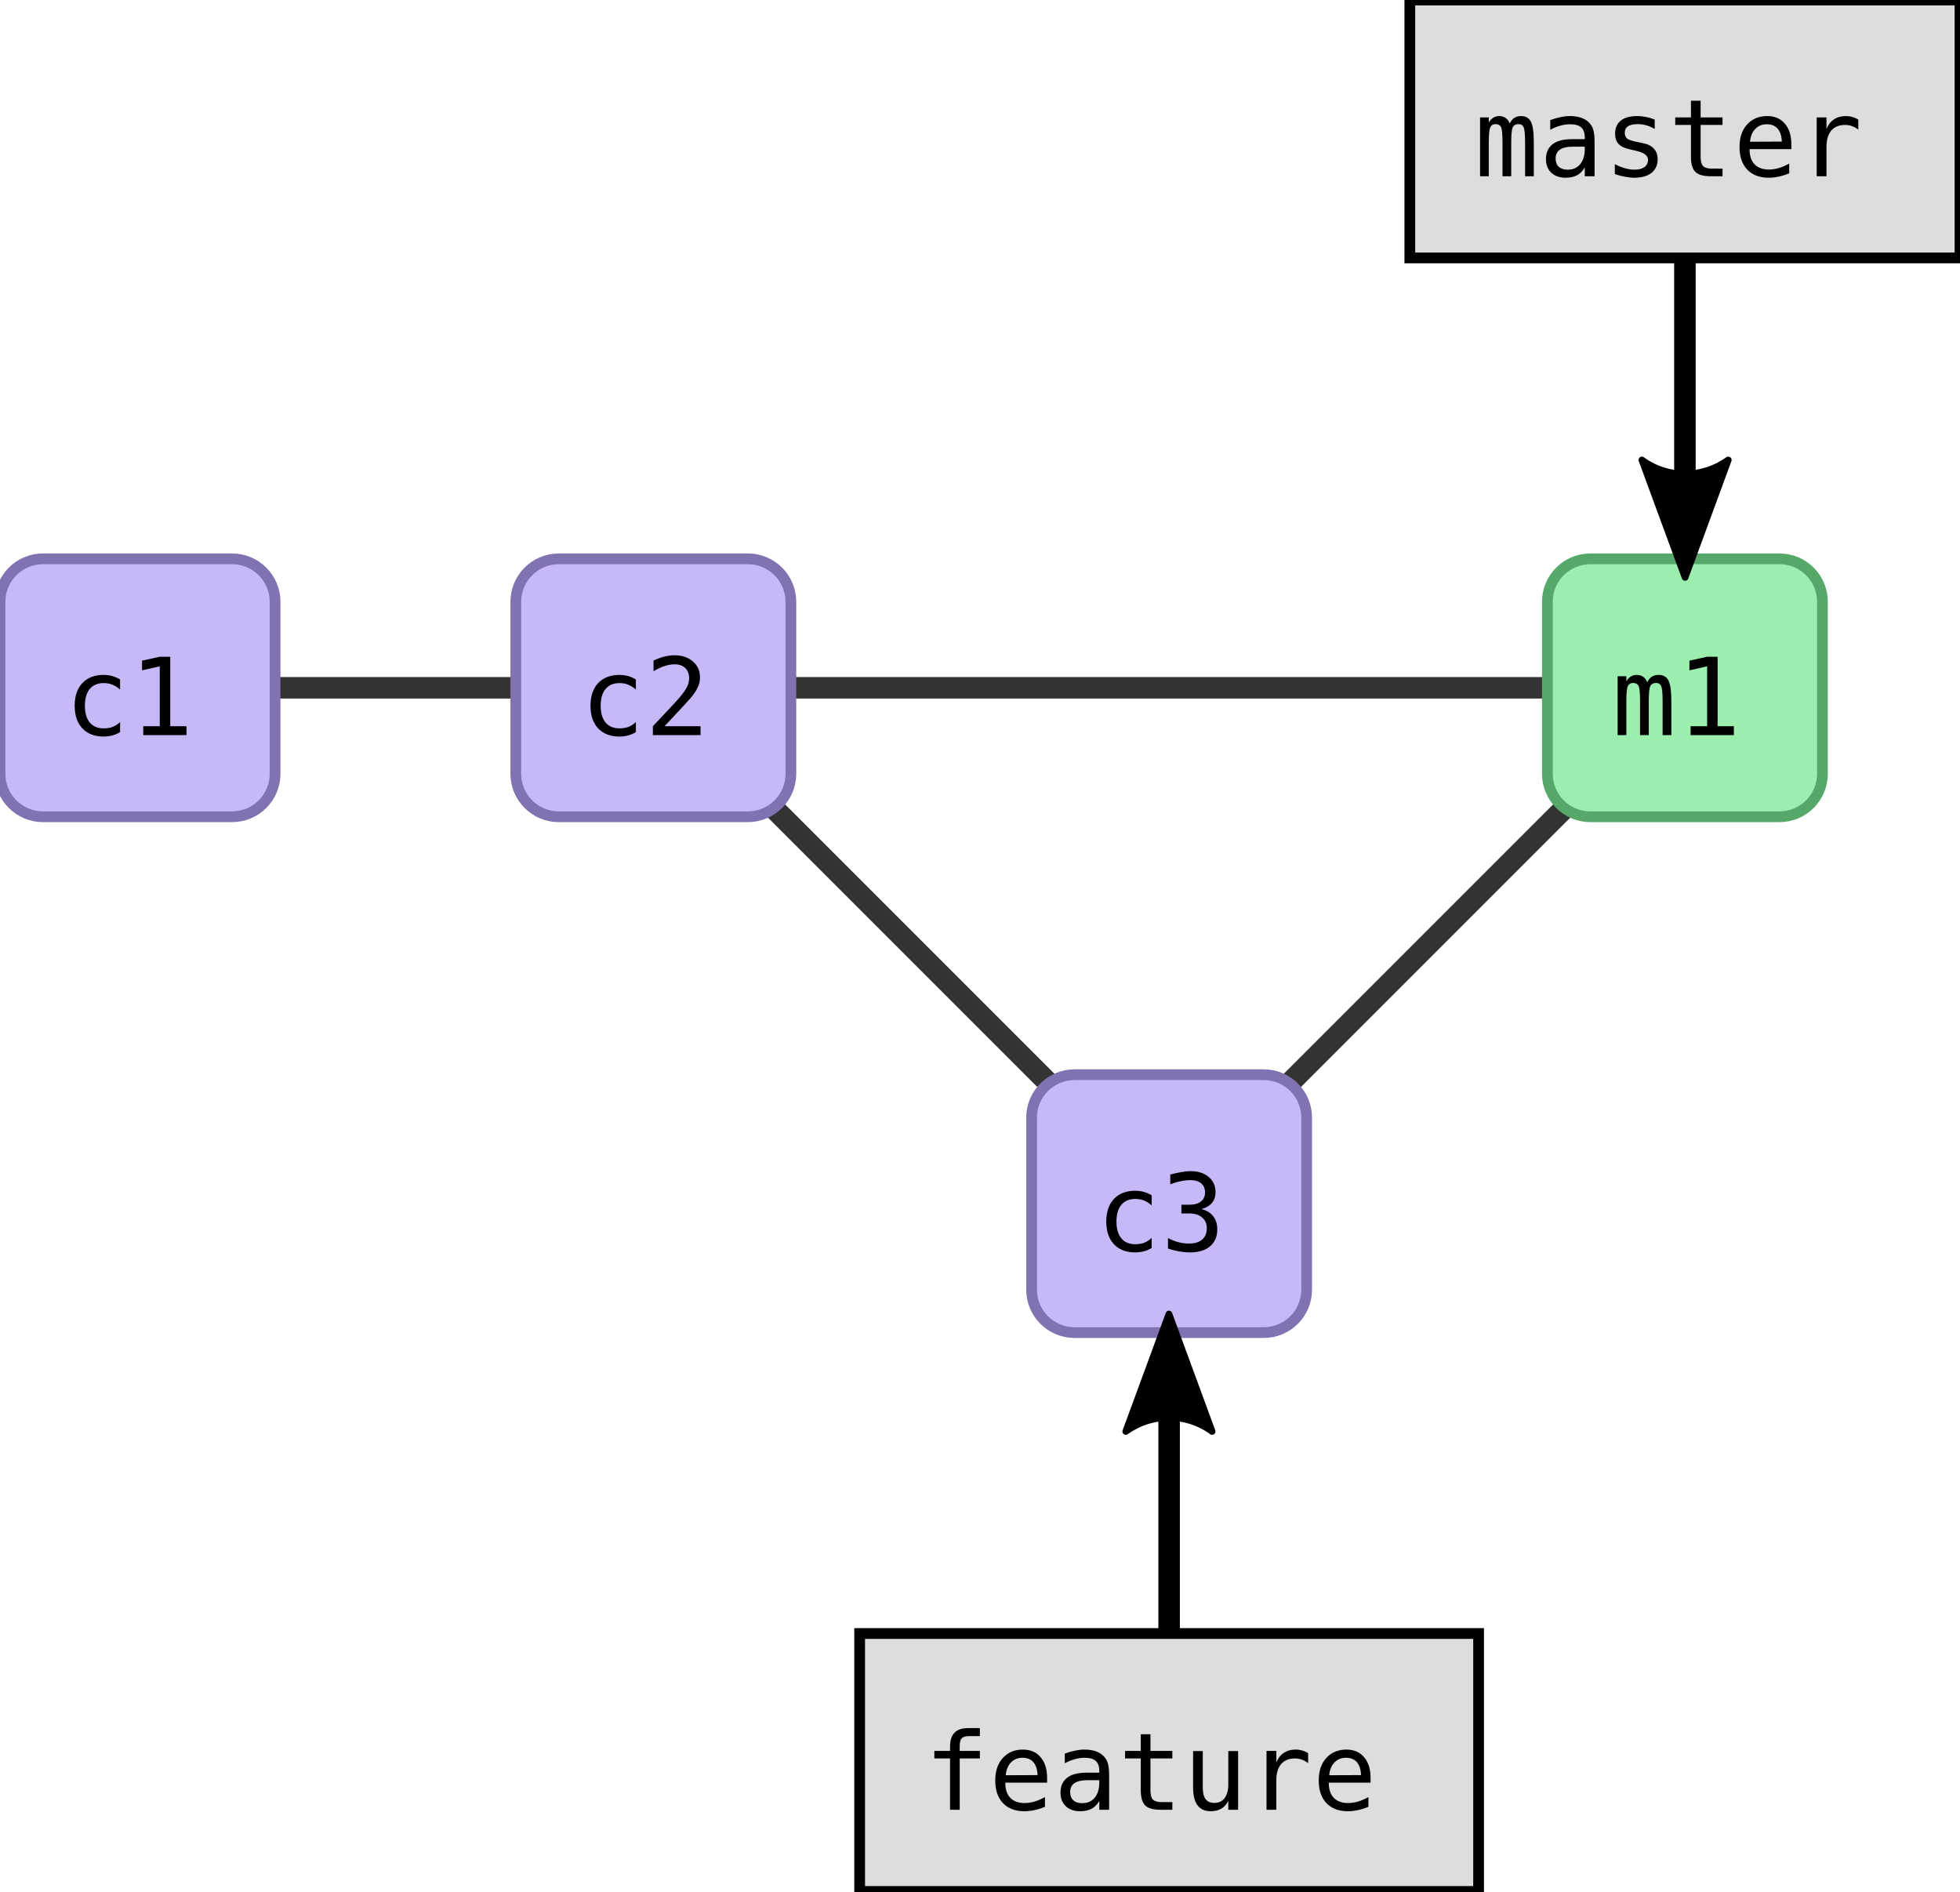
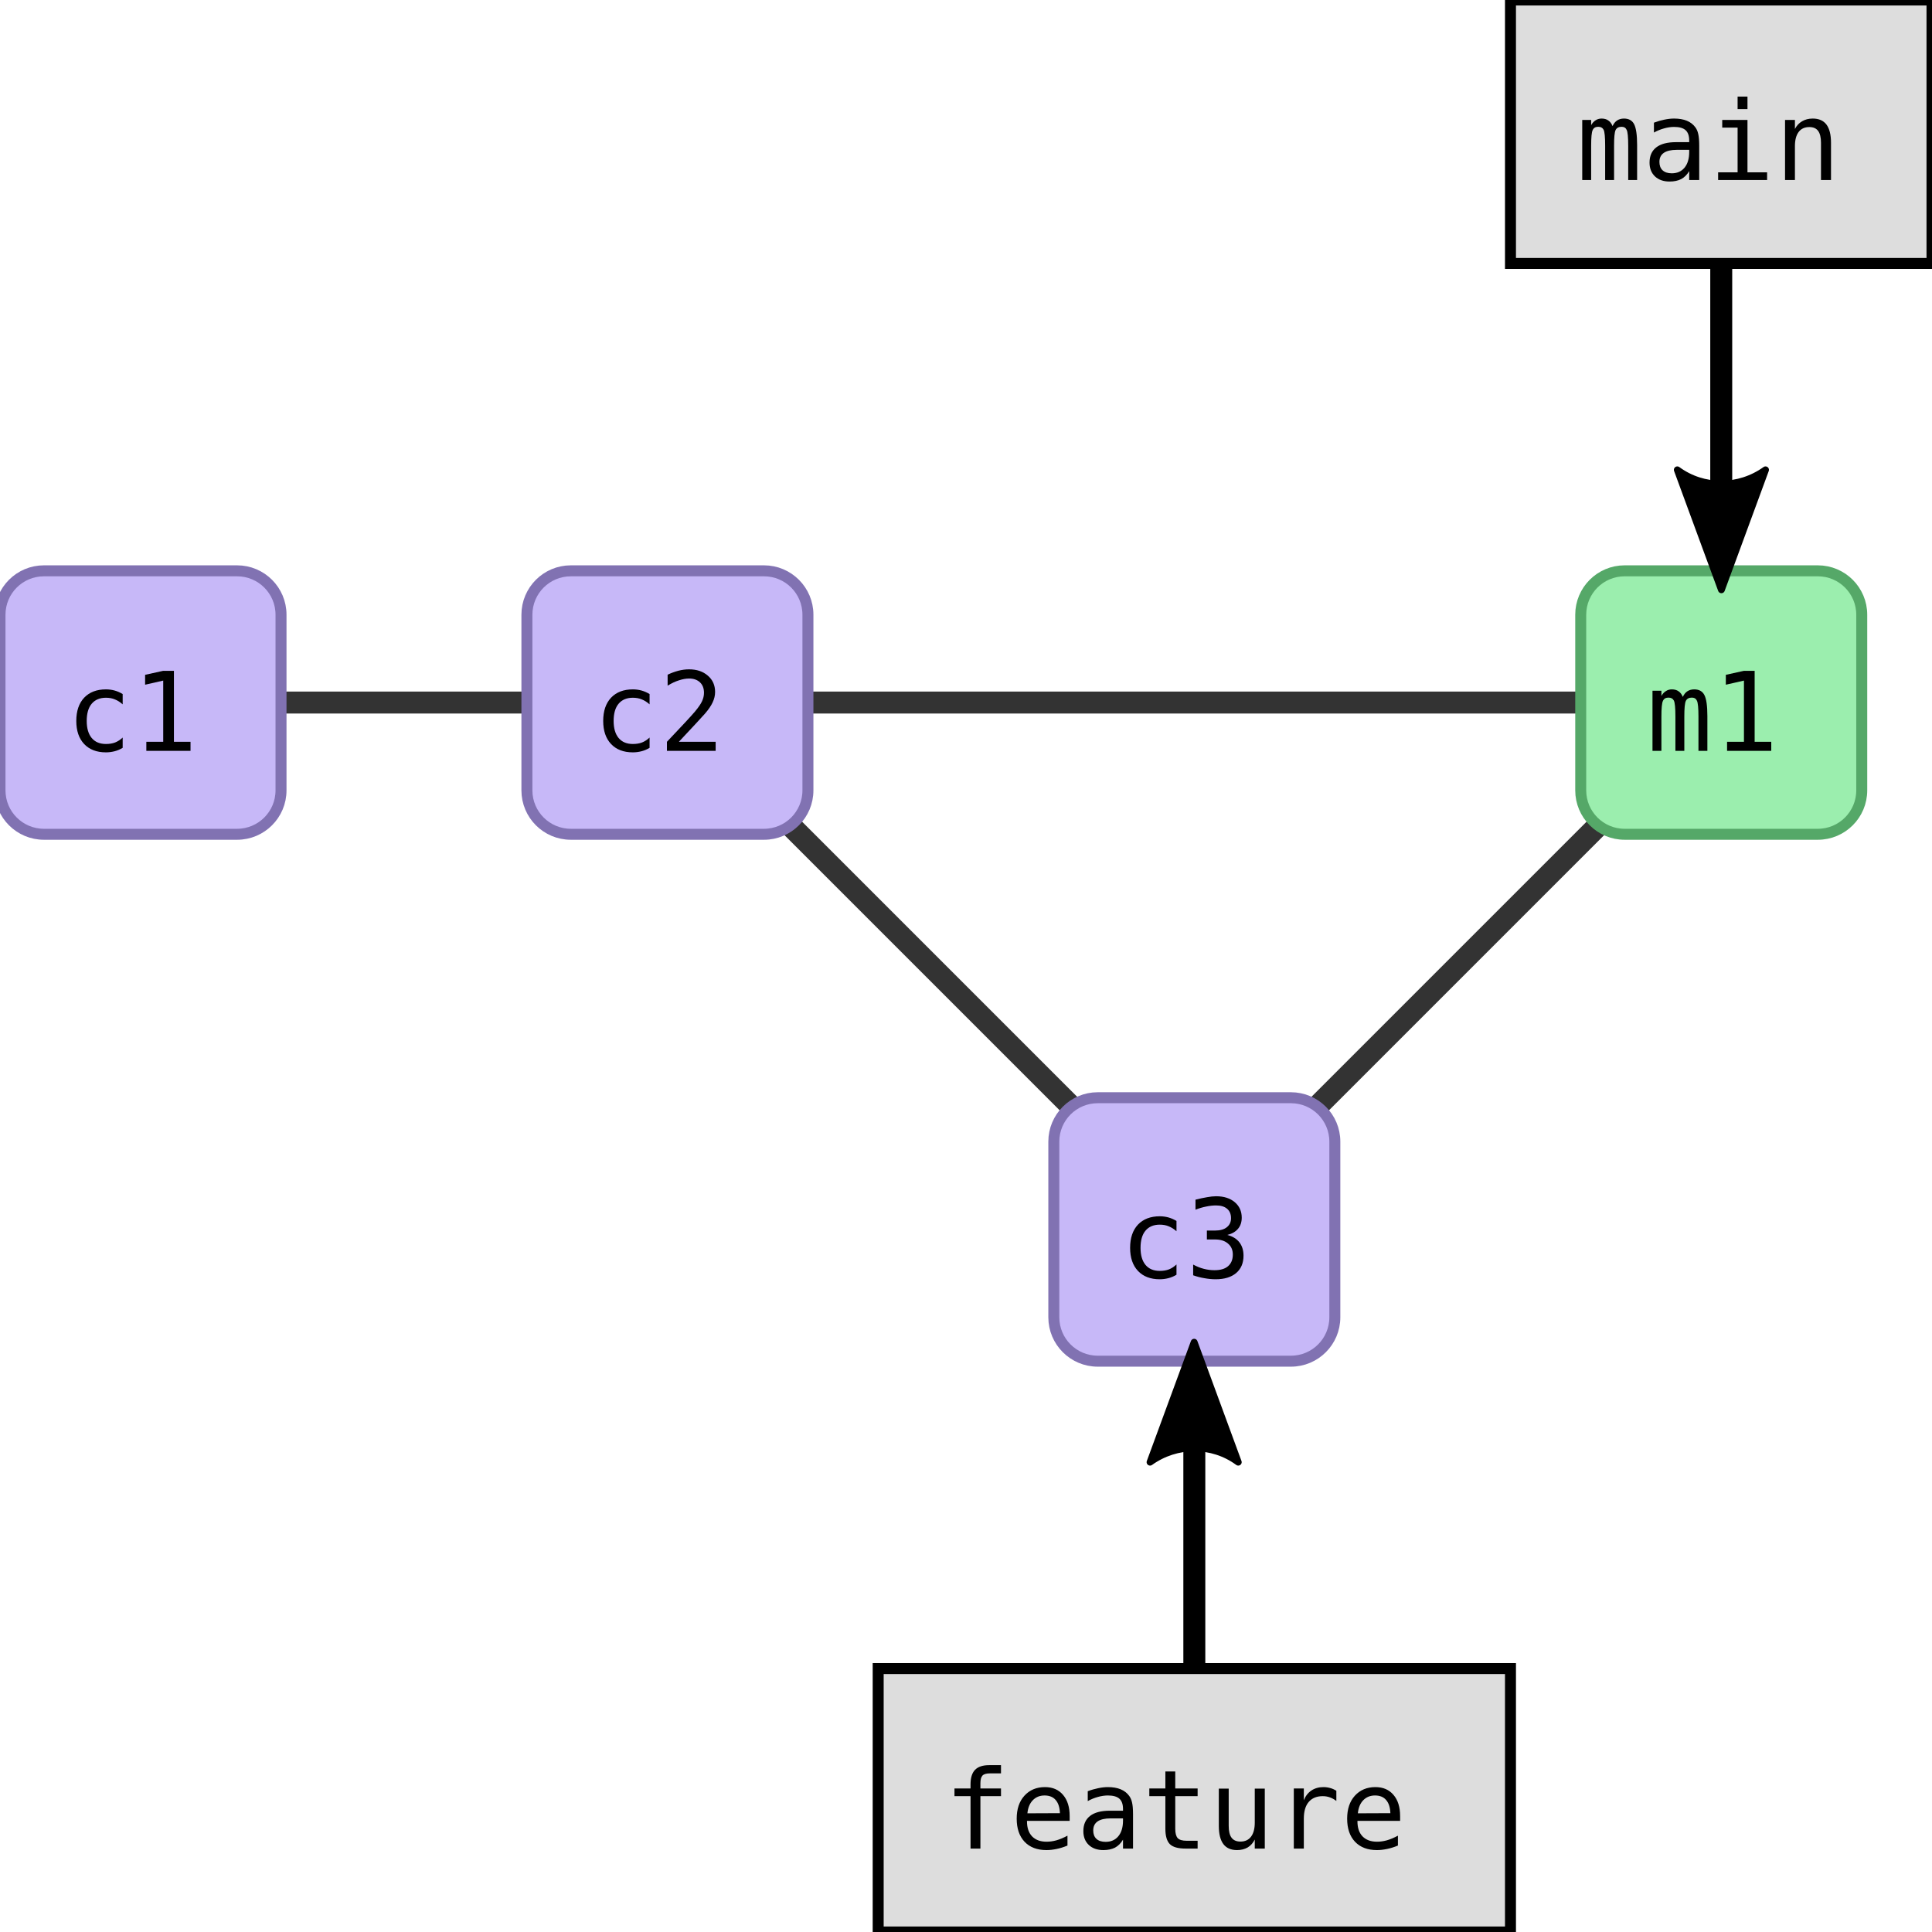
- <svg xmlns="http://www.w3.org/2000/svg" width="228.0" height="220.0" id="svg2" version="1.1">
+ <svg xmlns="http://www.w3.org/2000/svg" width="220.0" height="220.0" id="svg2" version="1.1">
  <defs id="defs4">
    <marker orient="auto" refY="0.0" refX="0.0" id="fullmarker" style="overflow:visible;">
      <path style="opacity:1.0;fill:#000000;stroke:#000000;fill-rule:evenodd;stroke-width:0.625;stroke-linejoin:round;" d="M 8.719,4.034 L -2.207,0.016 L 8.719,-4.002 C 6.973,-1.63 6.983,1.616 8.719,4.034 z " transform="scale(0.5) rotate(180) translate(0,0)" />
    </marker>
    <marker orient="auto" refY="0.0" refX="0.0" id="ghostmarker" style="overflow:visible;">
      <path style="opacity:0.2;fill:#000000;stroke:#000000;fill-rule:evenodd;stroke-width:0.625;stroke-linejoin:round;" d="M 8.719,4.034 L -2.207,0.016 L 8.719,-4.002 C 6.973,-1.63 6.983,1.616 8.719,4.034 z " transform="scale(0.5) rotate(180) translate(0,0)" />
    </marker>
  </defs>
  <g transform="translate(-0.0,65.0) rotate(0)" id="layer1">
    <line x1="76.0" y1="15.0" x2="196.0" y2="15.0" style="stroke:#000000;                         stroke-width:2.5;                         stroke-opacity:0.8" />
    <line x1="76.0" y1="15.0" x2="136.0" y2="75.0" style="stroke:#000000;                         stroke-width:2.5;                         stroke-opacity:0.8" />
+     <line x1="136.0" y1="75.0" x2="196.0" y2="15.0" style="stroke:#000000;                         stroke-width:2.5;                         stroke-opacity:0.8" />
    <line x1="16.0" y1="15.0" x2="76.0" y2="15.0" style="stroke:#000000;                         stroke-width:2.5;                         stroke-opacity:0.8" />
-     <line x1="136.0" y1="75.0" x2="196.0" y2="15.0" style="stroke:#000000;                         stroke-width:2.5;                         stroke-opacity:0.8" />
    <rect style="fill:#c7b8f8;                         stroke:#8172B2;                         stroke-width:1.25;                         stroke-miterlimit:4;                         stroke-opacity:1.0;                         stroke-dasharray:none" width="32.0" height="30.0" x="60.0" y="0.0" ry="5.0" />
    <text style="font-size:12.5px;                         font-style:normal;                         font-weight:normal;                         line-height:125%%;                         letter-spacing:0px;                         word-spacing:0px;                         fill:#000000;                         fill-opacity:1.0;                         stroke:none;                         font-family:DejaVu Sans Mono" x="67.5" y="20.5">c2</text>
    <rect style="fill:#9beeae;                         stroke:#55A868;                         stroke-width:1.25;                         stroke-miterlimit:4;                         stroke-opacity:1.0;                         stroke-dasharray:none" width="32.0" height="30.0" x="180.0" y="0.0" ry="5.0" />
    <text style="font-size:12.5px;                         font-style:normal;                         font-weight:normal;                         line-height:125%%;                         letter-spacing:0px;                         word-spacing:0px;                         fill:#000000;                         fill-opacity:1.0;                         stroke:none;                         font-family:DejaVu Sans Mono" x="187.5" y="20.5">m1</text>
+     <rect style="fill:#c7b8f8;                         stroke:#8172B2;                         stroke-width:1.25;                         stroke-miterlimit:4;                         stroke-opacity:1.0;                         stroke-dasharray:none" width="32.0" height="30.0" x="120.0" y="60.0" ry="5.0" />
+     <text style="font-size:12.5px;                         font-style:normal;                         font-weight:normal;                         line-height:125%%;                         letter-spacing:0px;                         word-spacing:0px;                         fill:#000000;                         fill-opacity:1.0;                         stroke:none;                         font-family:DejaVu Sans Mono" x="127.5" y="80.5">c3</text>
    <rect style="fill:#c7b8f8;                         stroke:#8172B2;                         stroke-width:1.25;                         stroke-miterlimit:4;                         stroke-opacity:1.0;                         stroke-dasharray:none" width="32.0" height="30.0" x="0.0" y="0.0" ry="5.0" />
    <text style="font-size:12.5px;                         font-style:normal;                         font-weight:normal;                         line-height:125%%;                         letter-spacing:0px;                         word-spacing:0px;                         fill:#000000;                         fill-opacity:1.0;                         stroke:none;                         font-family:DejaVu Sans Mono" x="7.5" y="20.5">c1</text>
-     <rect style="fill:#c7b8f8;                         stroke:#8172B2;                         stroke-width:1.25;                         stroke-miterlimit:4;                         stroke-opacity:1.0;                         stroke-dasharray:none" width="32.0" height="30.0" x="120.0" y="60.0" ry="5.0" />
-     <text style="font-size:12.5px;                         font-style:normal;                         font-weight:normal;                         line-height:125%%;                         letter-spacing:0px;                         word-spacing:0px;                         fill:#000000;                         fill-opacity:1.0;                         stroke:none;                         font-family:DejaVu Sans Mono" x="127.5" y="80.5">c3</text>
    <path style="fill:none;                  stroke:#000000;                  stroke-width:2.5;                  stroke-linecap:butt;                  stroke-linejoin:miter;                  stroke-opacity:1.0;                  marker-end:url(#fullmarker);                  stroke-miterlimit:4;                  stroke-dasharray:none" d="M 136.0,140.0 136.0,90.6" />
    <rect style="fill:#dddddd;                         stroke:#000000;                         stroke-width:1.25;                         stroke-miterlimit:4;                         stroke-opacity:1.0;                         stroke-dasharray:none" width="72.0" height="30.0" x="100.0" y="125.0" ry="0.0" />
    <text style="font-size:12.5px;                         font-style:normal;                         font-weight:normal;                         line-height:125%%;                         letter-spacing:0px;                         word-spacing:0px;                         fill:#000000;                         fill-opacity:1.0;                         stroke:none;                         font-family:DejaVu Sans Mono" x="107.5" y="145.5">feature</text>
    <path style="fill:none;                  stroke:#000000;                  stroke-width:2.5;                  stroke-linecap:butt;                  stroke-linejoin:miter;                  stroke-opacity:1.0;                  marker-end:url(#fullmarker);                  stroke-miterlimit:4;                  stroke-dasharray:none" d="M 196.0,-50.0 196.0,-0.6" />
-     <rect style="fill:#dddddd;                         stroke:#000000;                         stroke-width:1.25;                         stroke-miterlimit:4;                         stroke-opacity:1.0;                         stroke-dasharray:none" width="64.0" height="30.0" x="164.0" y="-65.0" ry="0.0" />
-     <text style="font-size:12.5px;                         font-style:normal;                         font-weight:normal;                         line-height:125%%;                         letter-spacing:0px;                         word-spacing:0px;                         fill:#000000;                         fill-opacity:1.0;                         stroke:none;                         font-family:DejaVu Sans Mono" x="171.5" y="-44.5">master</text>
+     <rect style="fill:#dddddd;                         stroke:#000000;                         stroke-width:1.25;                         stroke-miterlimit:4;                         stroke-opacity:1.0;                         stroke-dasharray:none" width="48.0" height="30.0" x="172.0" y="-65.0" ry="0.0" />
+     <text style="font-size:12.5px;                         font-style:normal;                         font-weight:normal;                         line-height:125%%;                         letter-spacing:0px;                         word-spacing:0px;                         fill:#000000;                         fill-opacity:1.0;                         stroke:none;                         font-family:DejaVu Sans Mono" x="179.5" y="-44.5">main</text>
  </g>
</svg>
